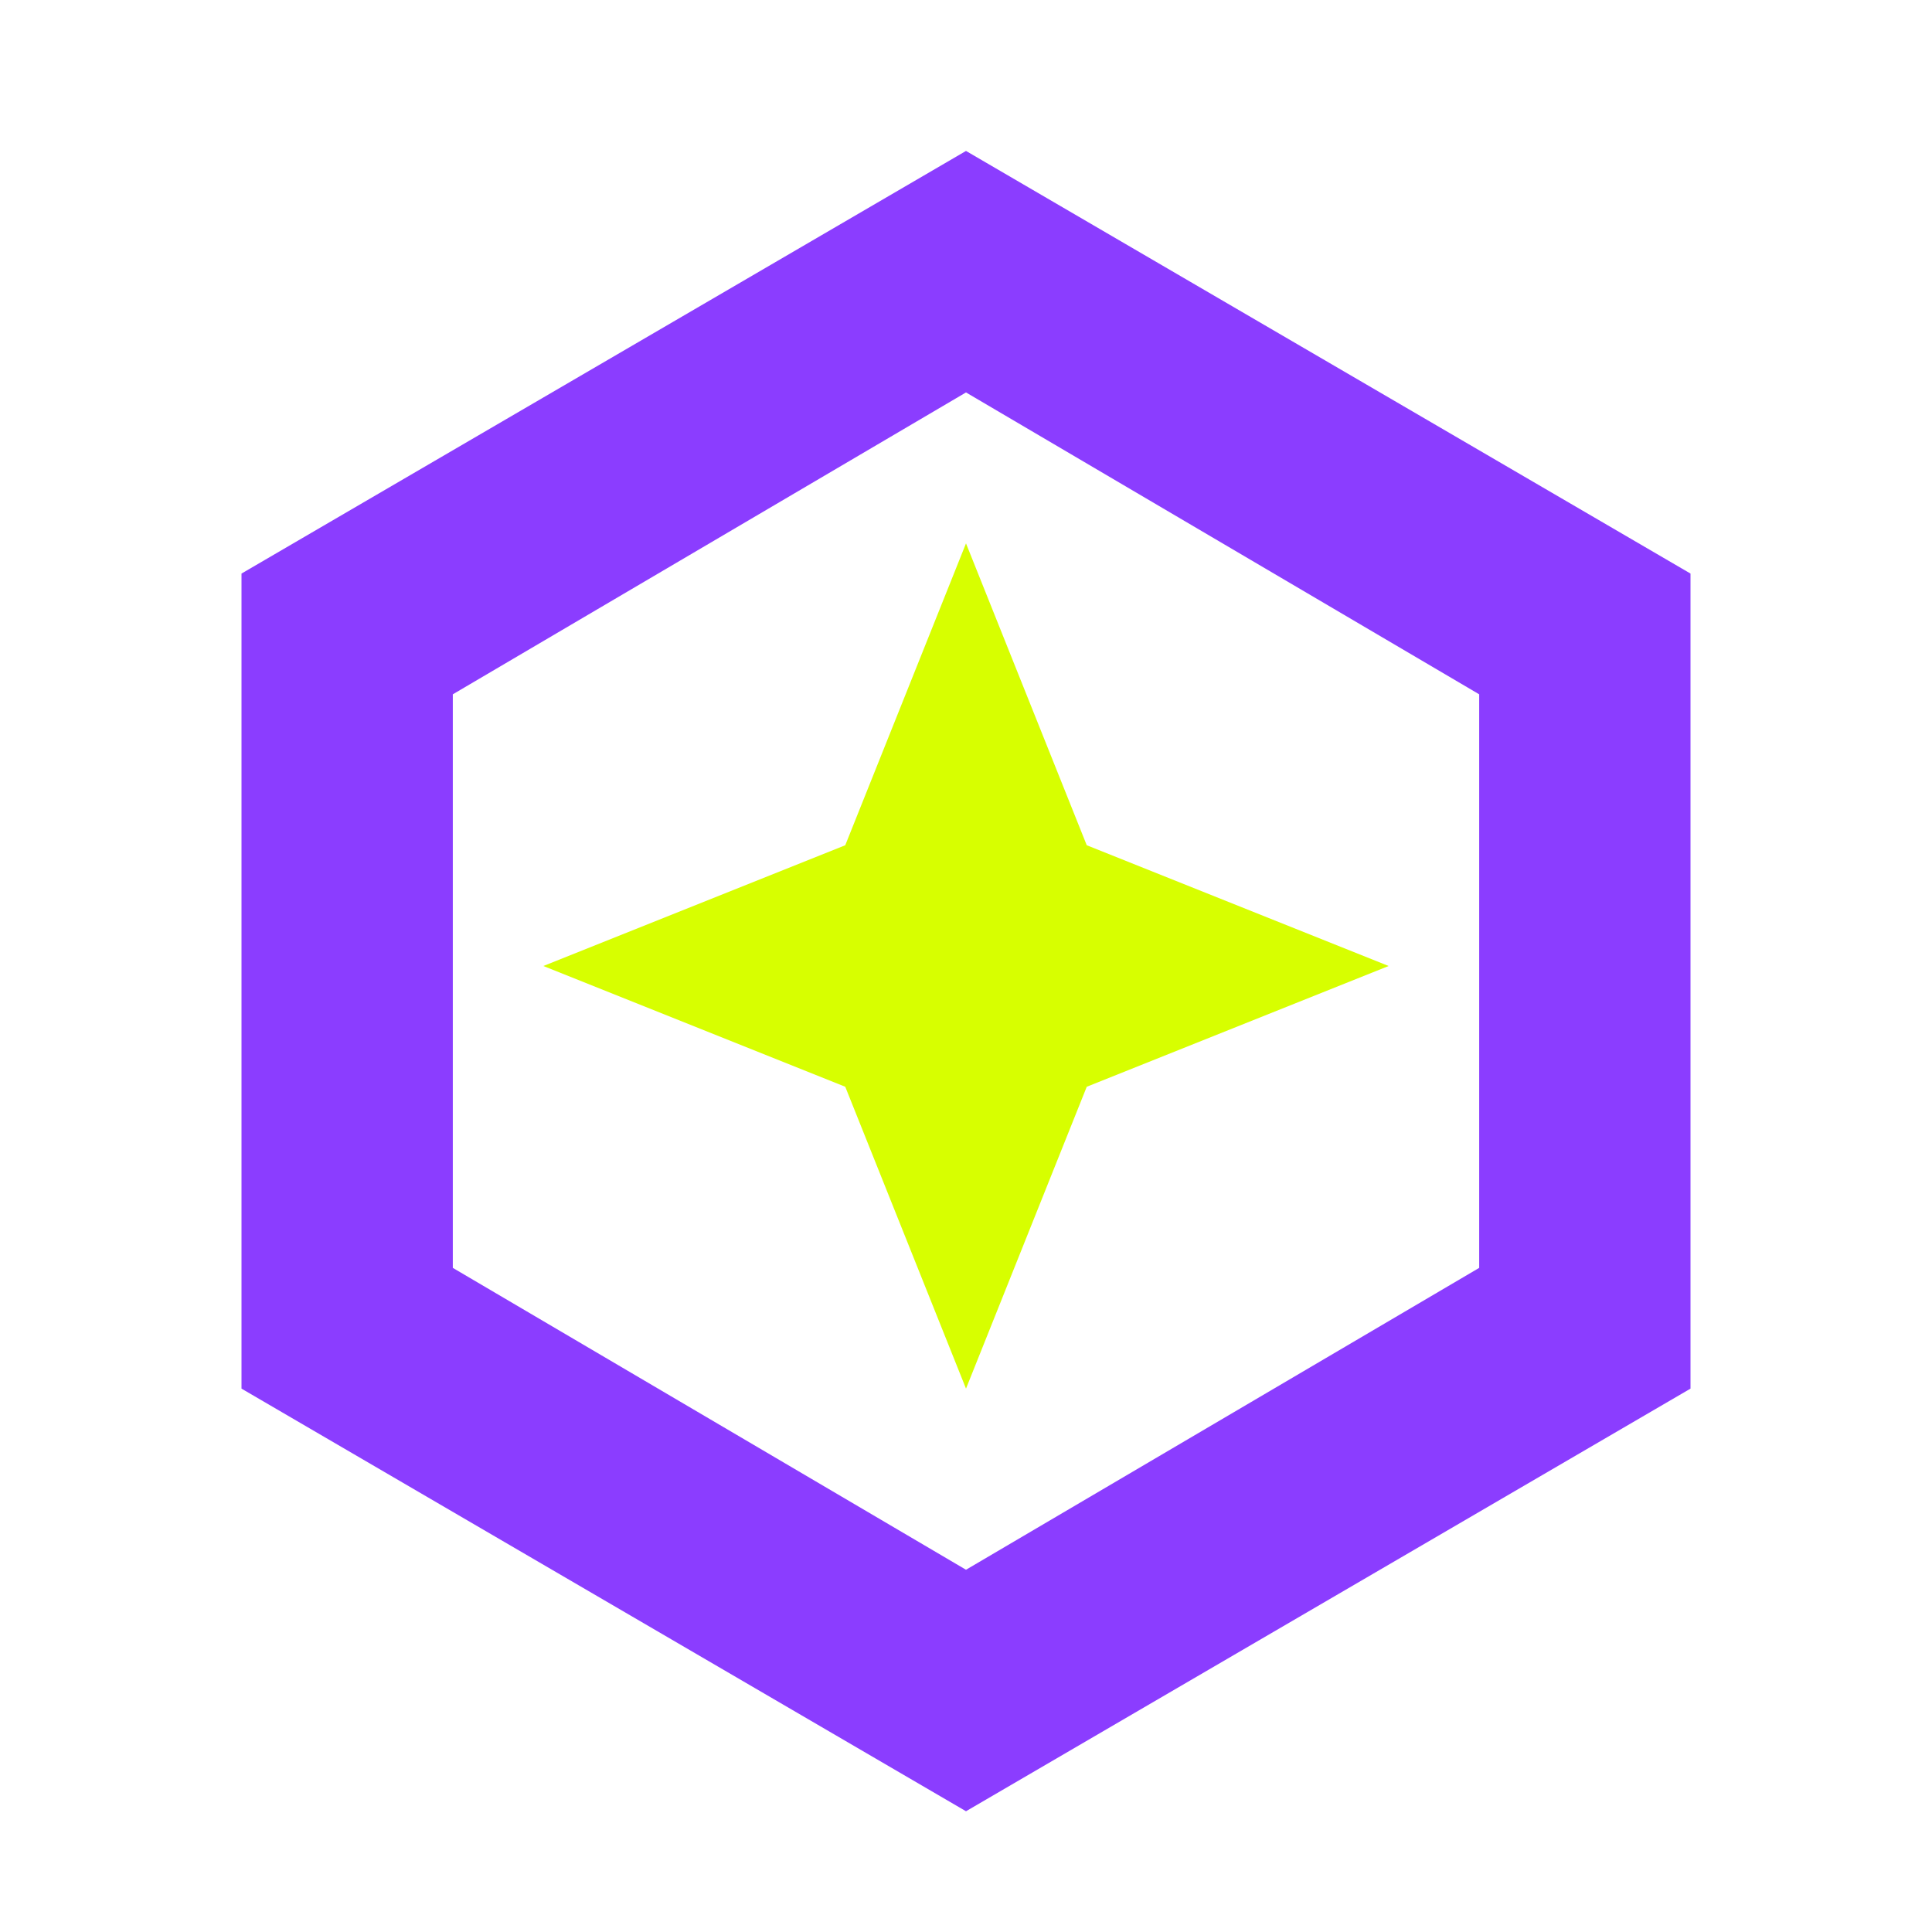
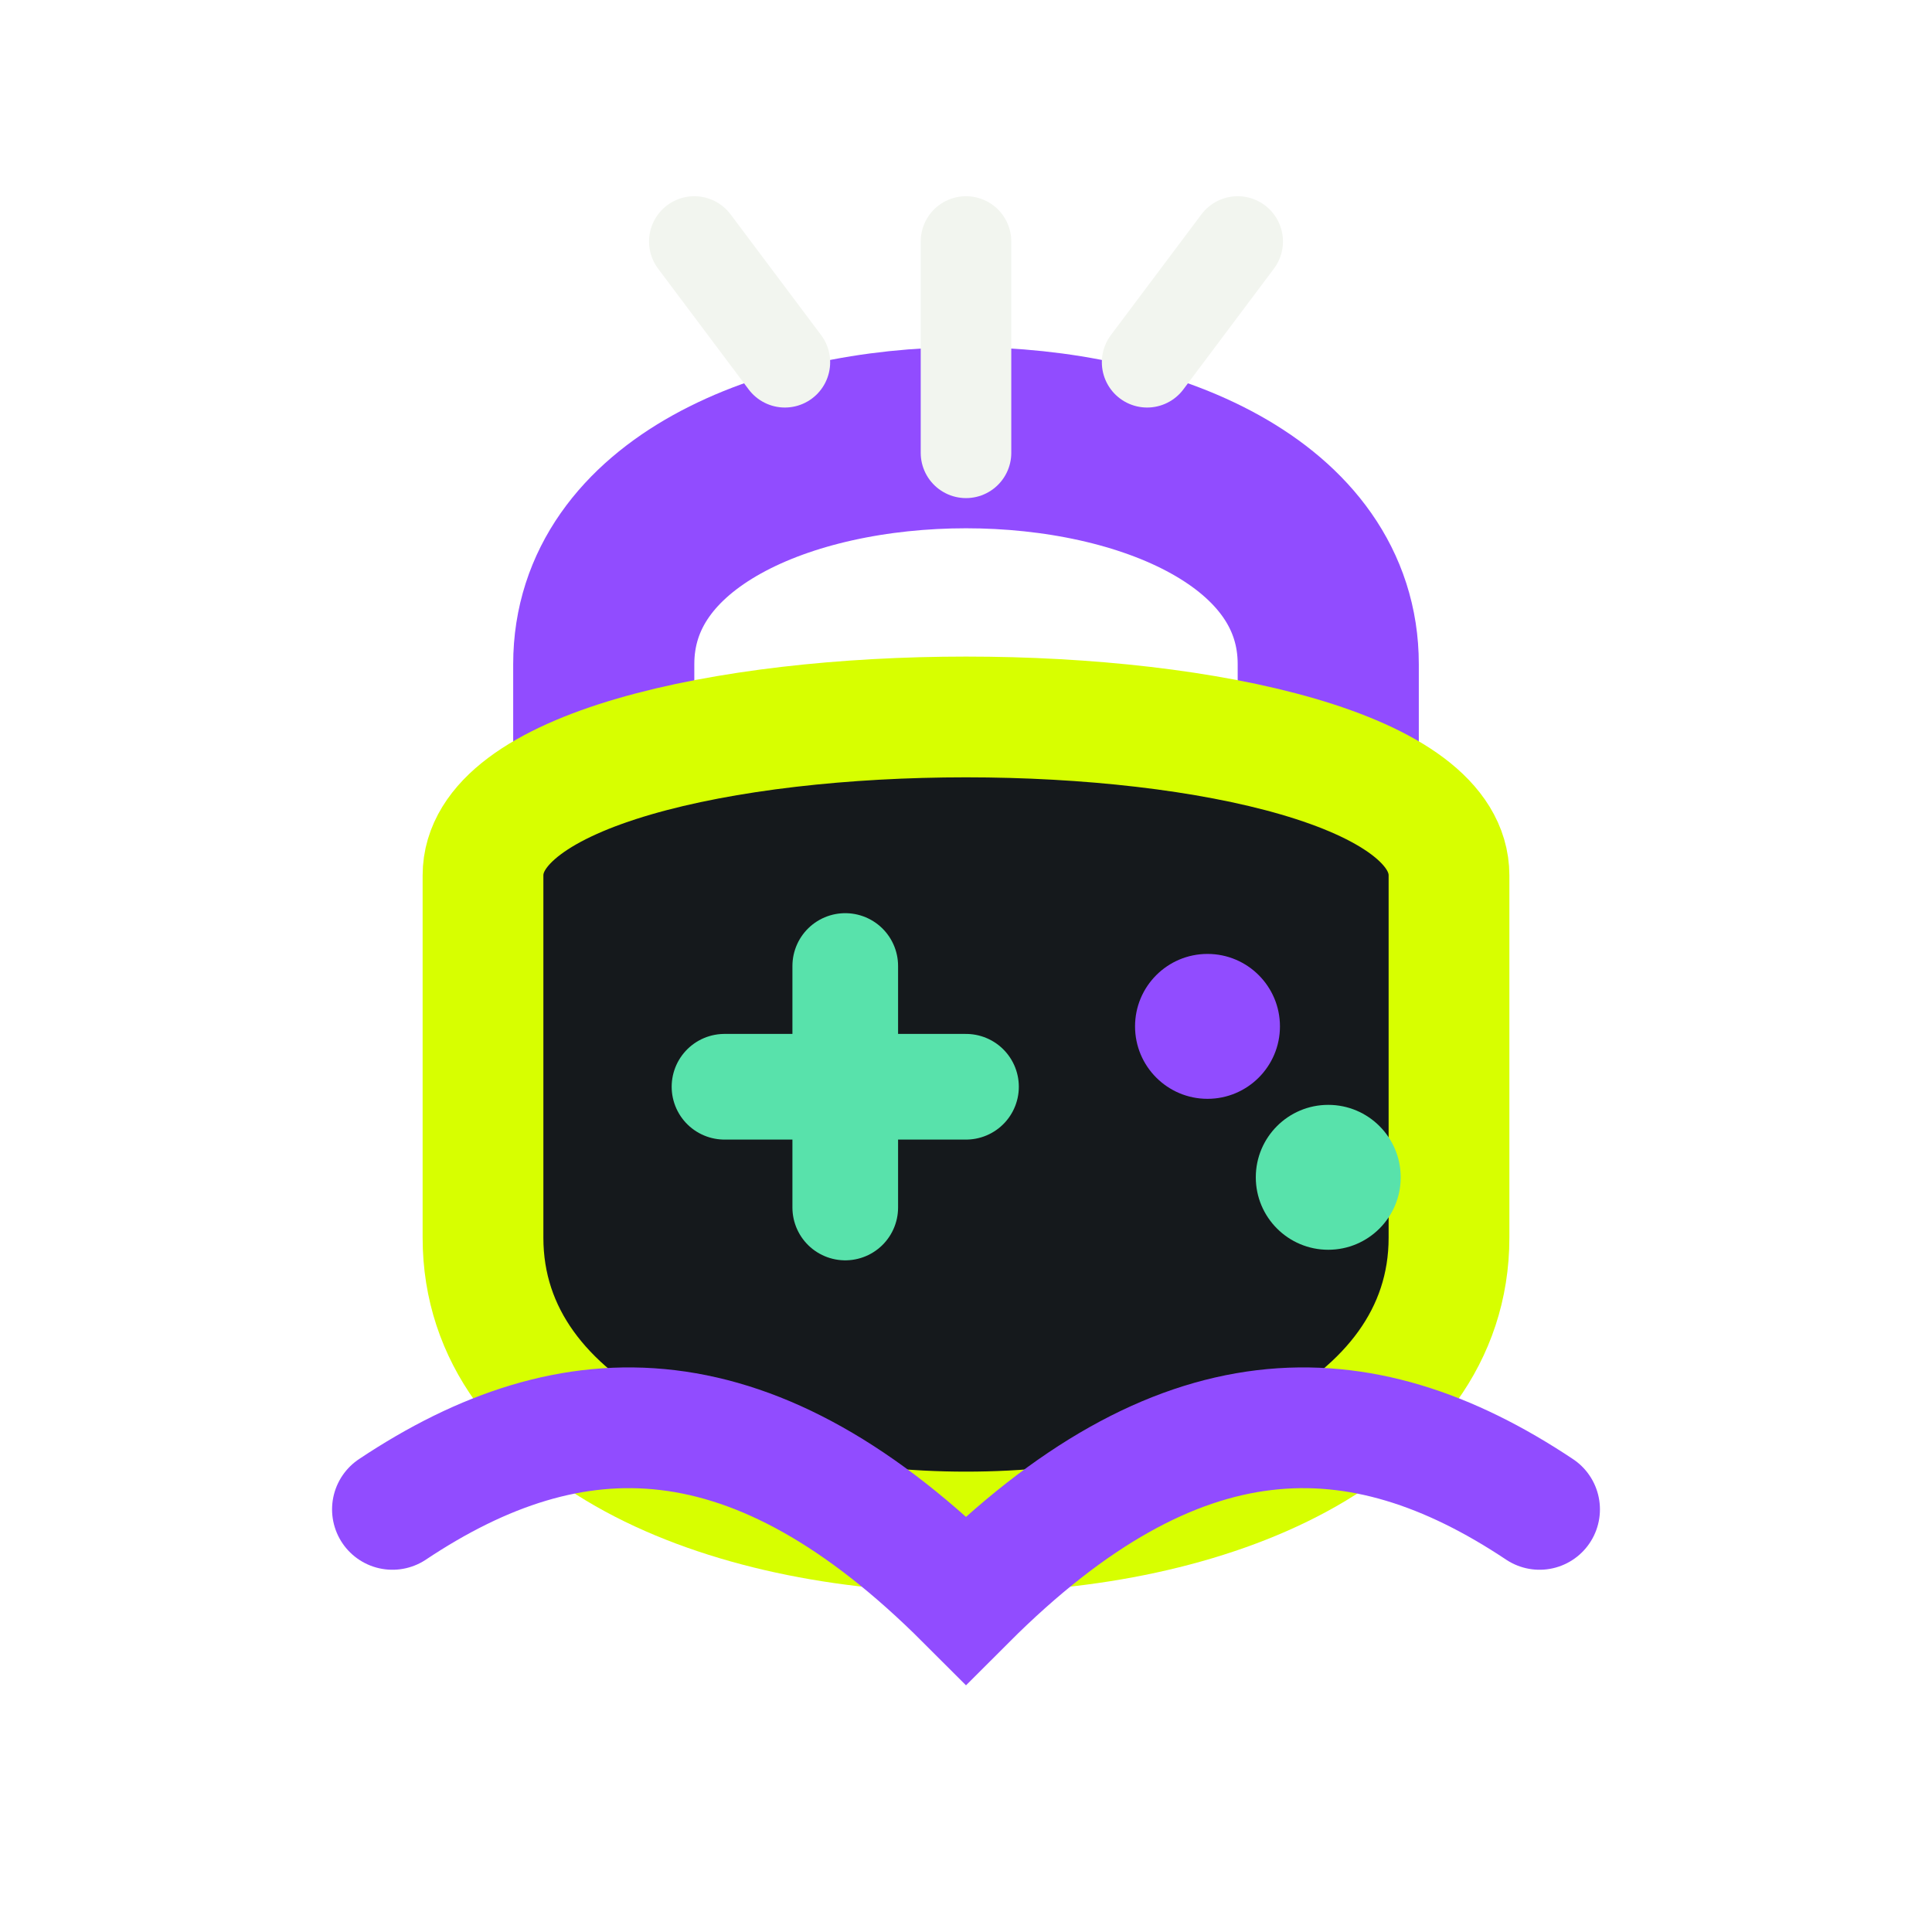
<svg xmlns="http://www.w3.org/2000/svg" viewBox="0 0 64 64" fill="none">
-   <path fill="#8B3DFF" d="m32 5 24 14v27L32 60 8 46V19L32 5Zm0 8L15 23v19l17 10 17-10V23L32 13Z" />
-   <path fill="#D7FF00" d="m32 18 4 10 10 4-10 4-4 10-4-10-10-4 10-4 4-10Z" />
+   <path d="M20 27v-5c0-10 24-10 24 0v5" stroke="#914CFF" stroke-width="6" stroke-linecap="round" />
+   <path d="M16 29c0-7 32-7 32 0v12c0 13-32 13-32 0V29Z" fill="#15191C" stroke="#D7FF00" stroke-width="4" />
+   <path d="M24 36h8M28 32v8" stroke="#58E2AB" stroke-width="3.5" stroke-linecap="round" />
+   <circle cx="40" cy="34" r="2.4" fill="#914CFF" />
+   <circle cx="44" cy="39" r="2.4" fill="#58E2AB" />
+   <path d="M32 8v7M26 12l-3-4M38 12l3-4" stroke="#F2F5EF" stroke-width="3" stroke-linecap="round" />
+   <path d="M13 50c6-4 12-4 19 3 7-7 13-7 19-3" stroke="#914CFF" stroke-width="4" stroke-linecap="round" />
</svg>
